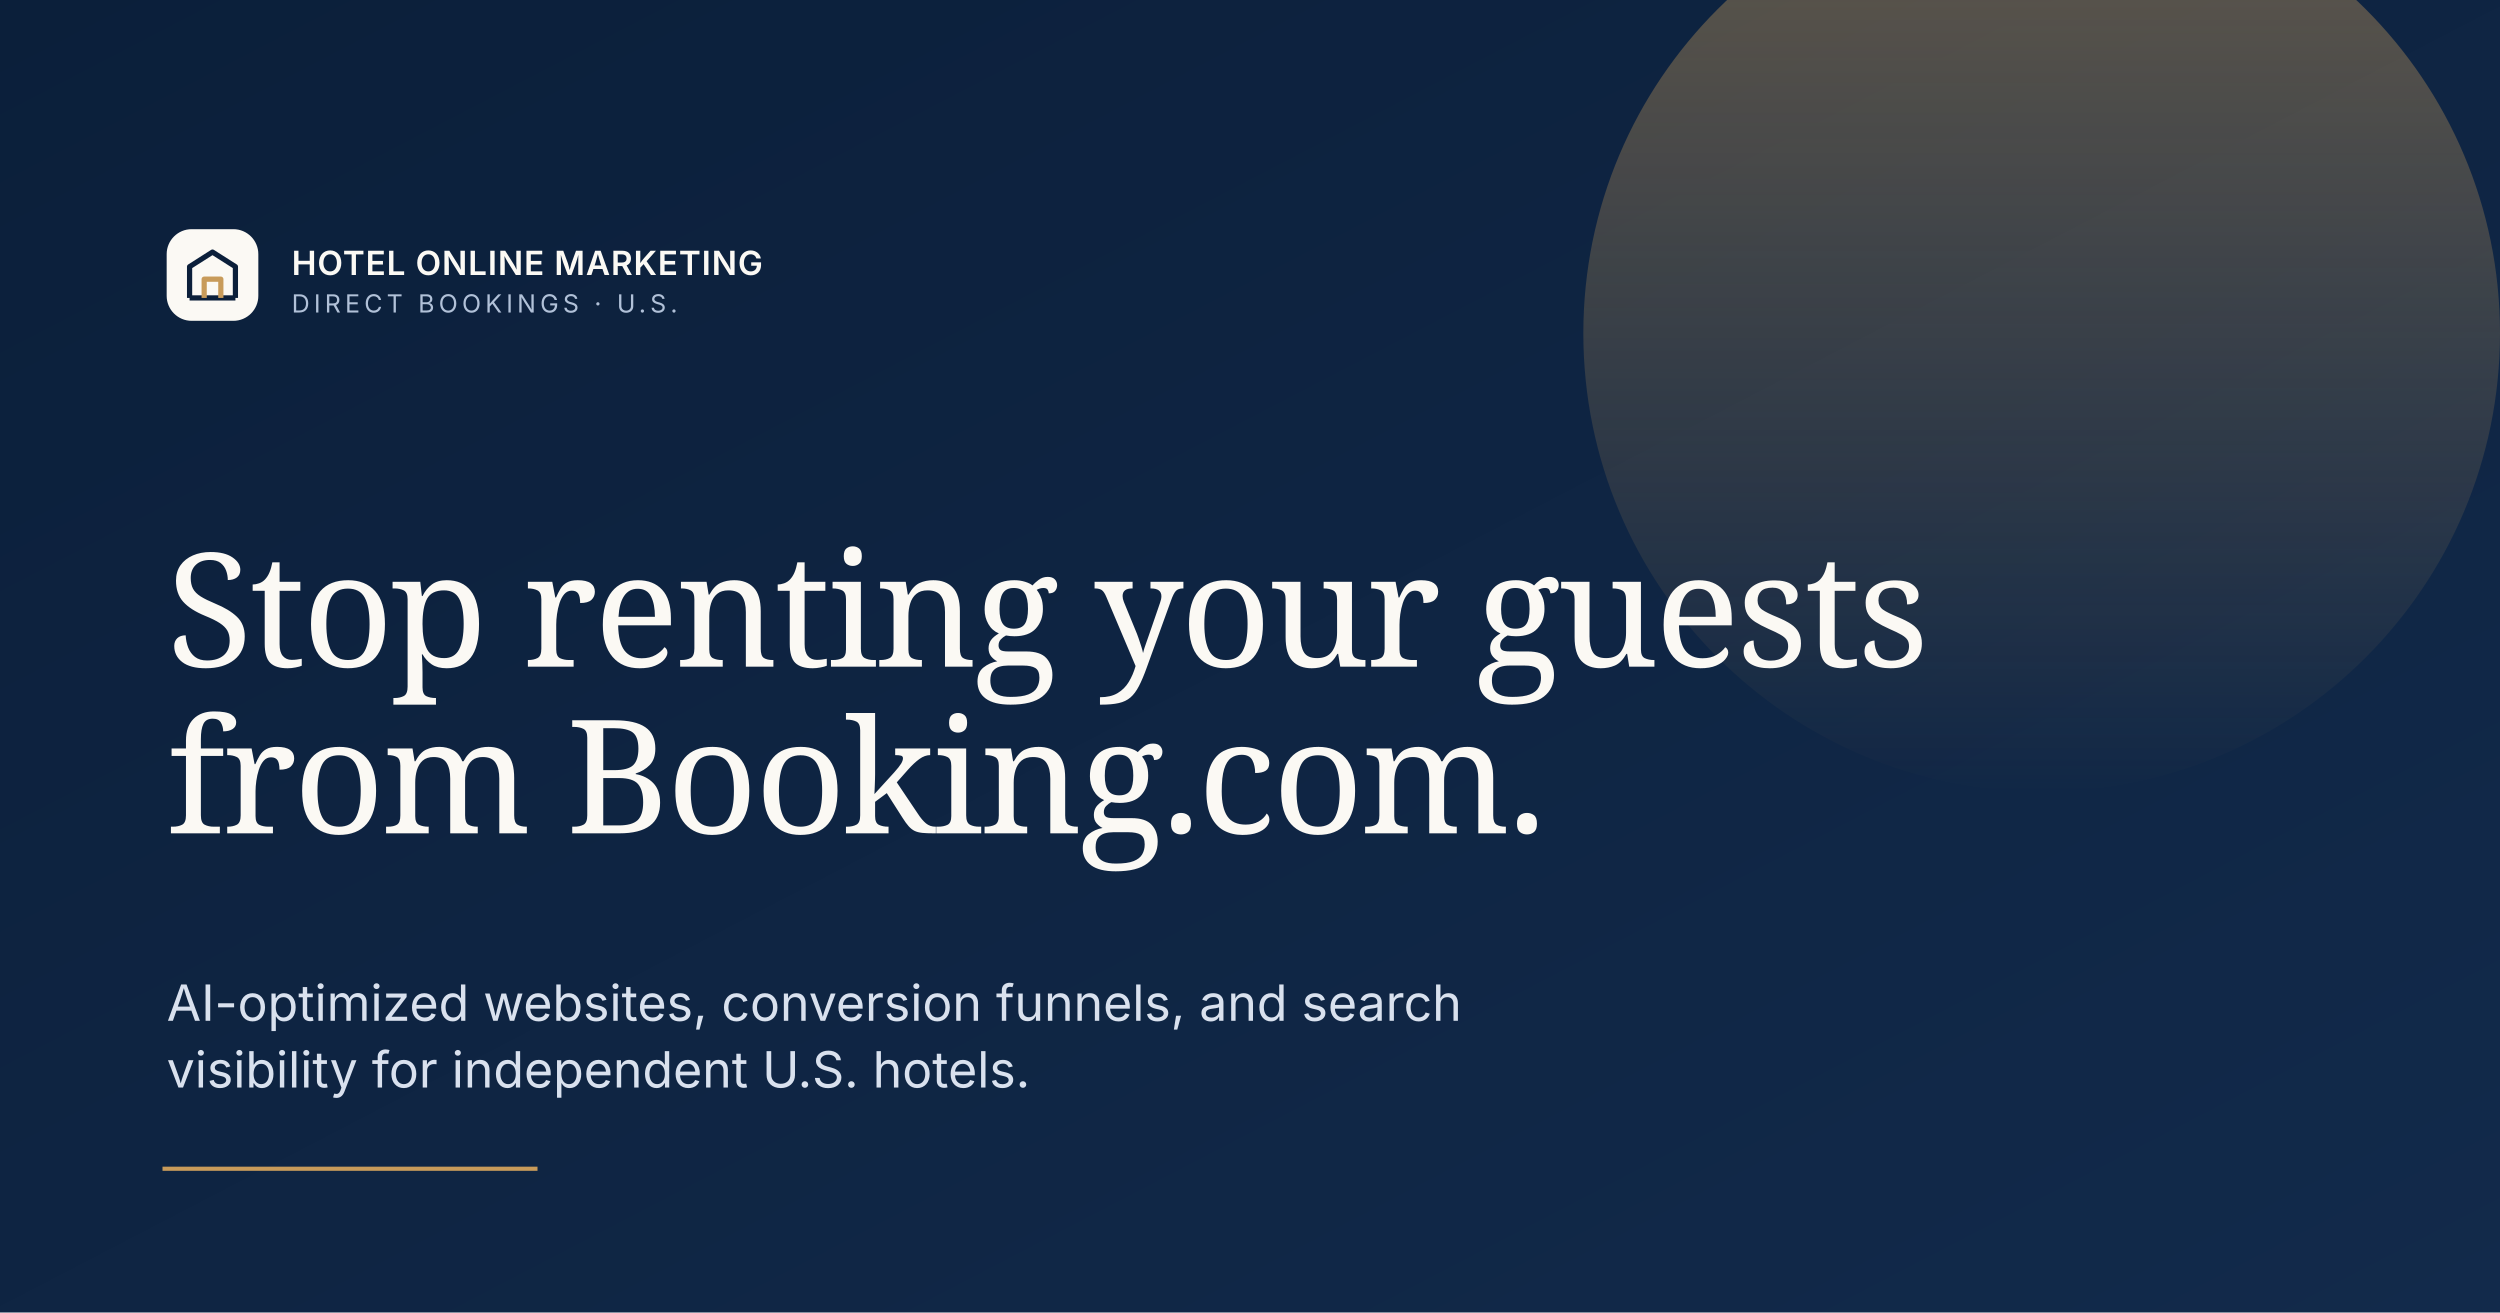
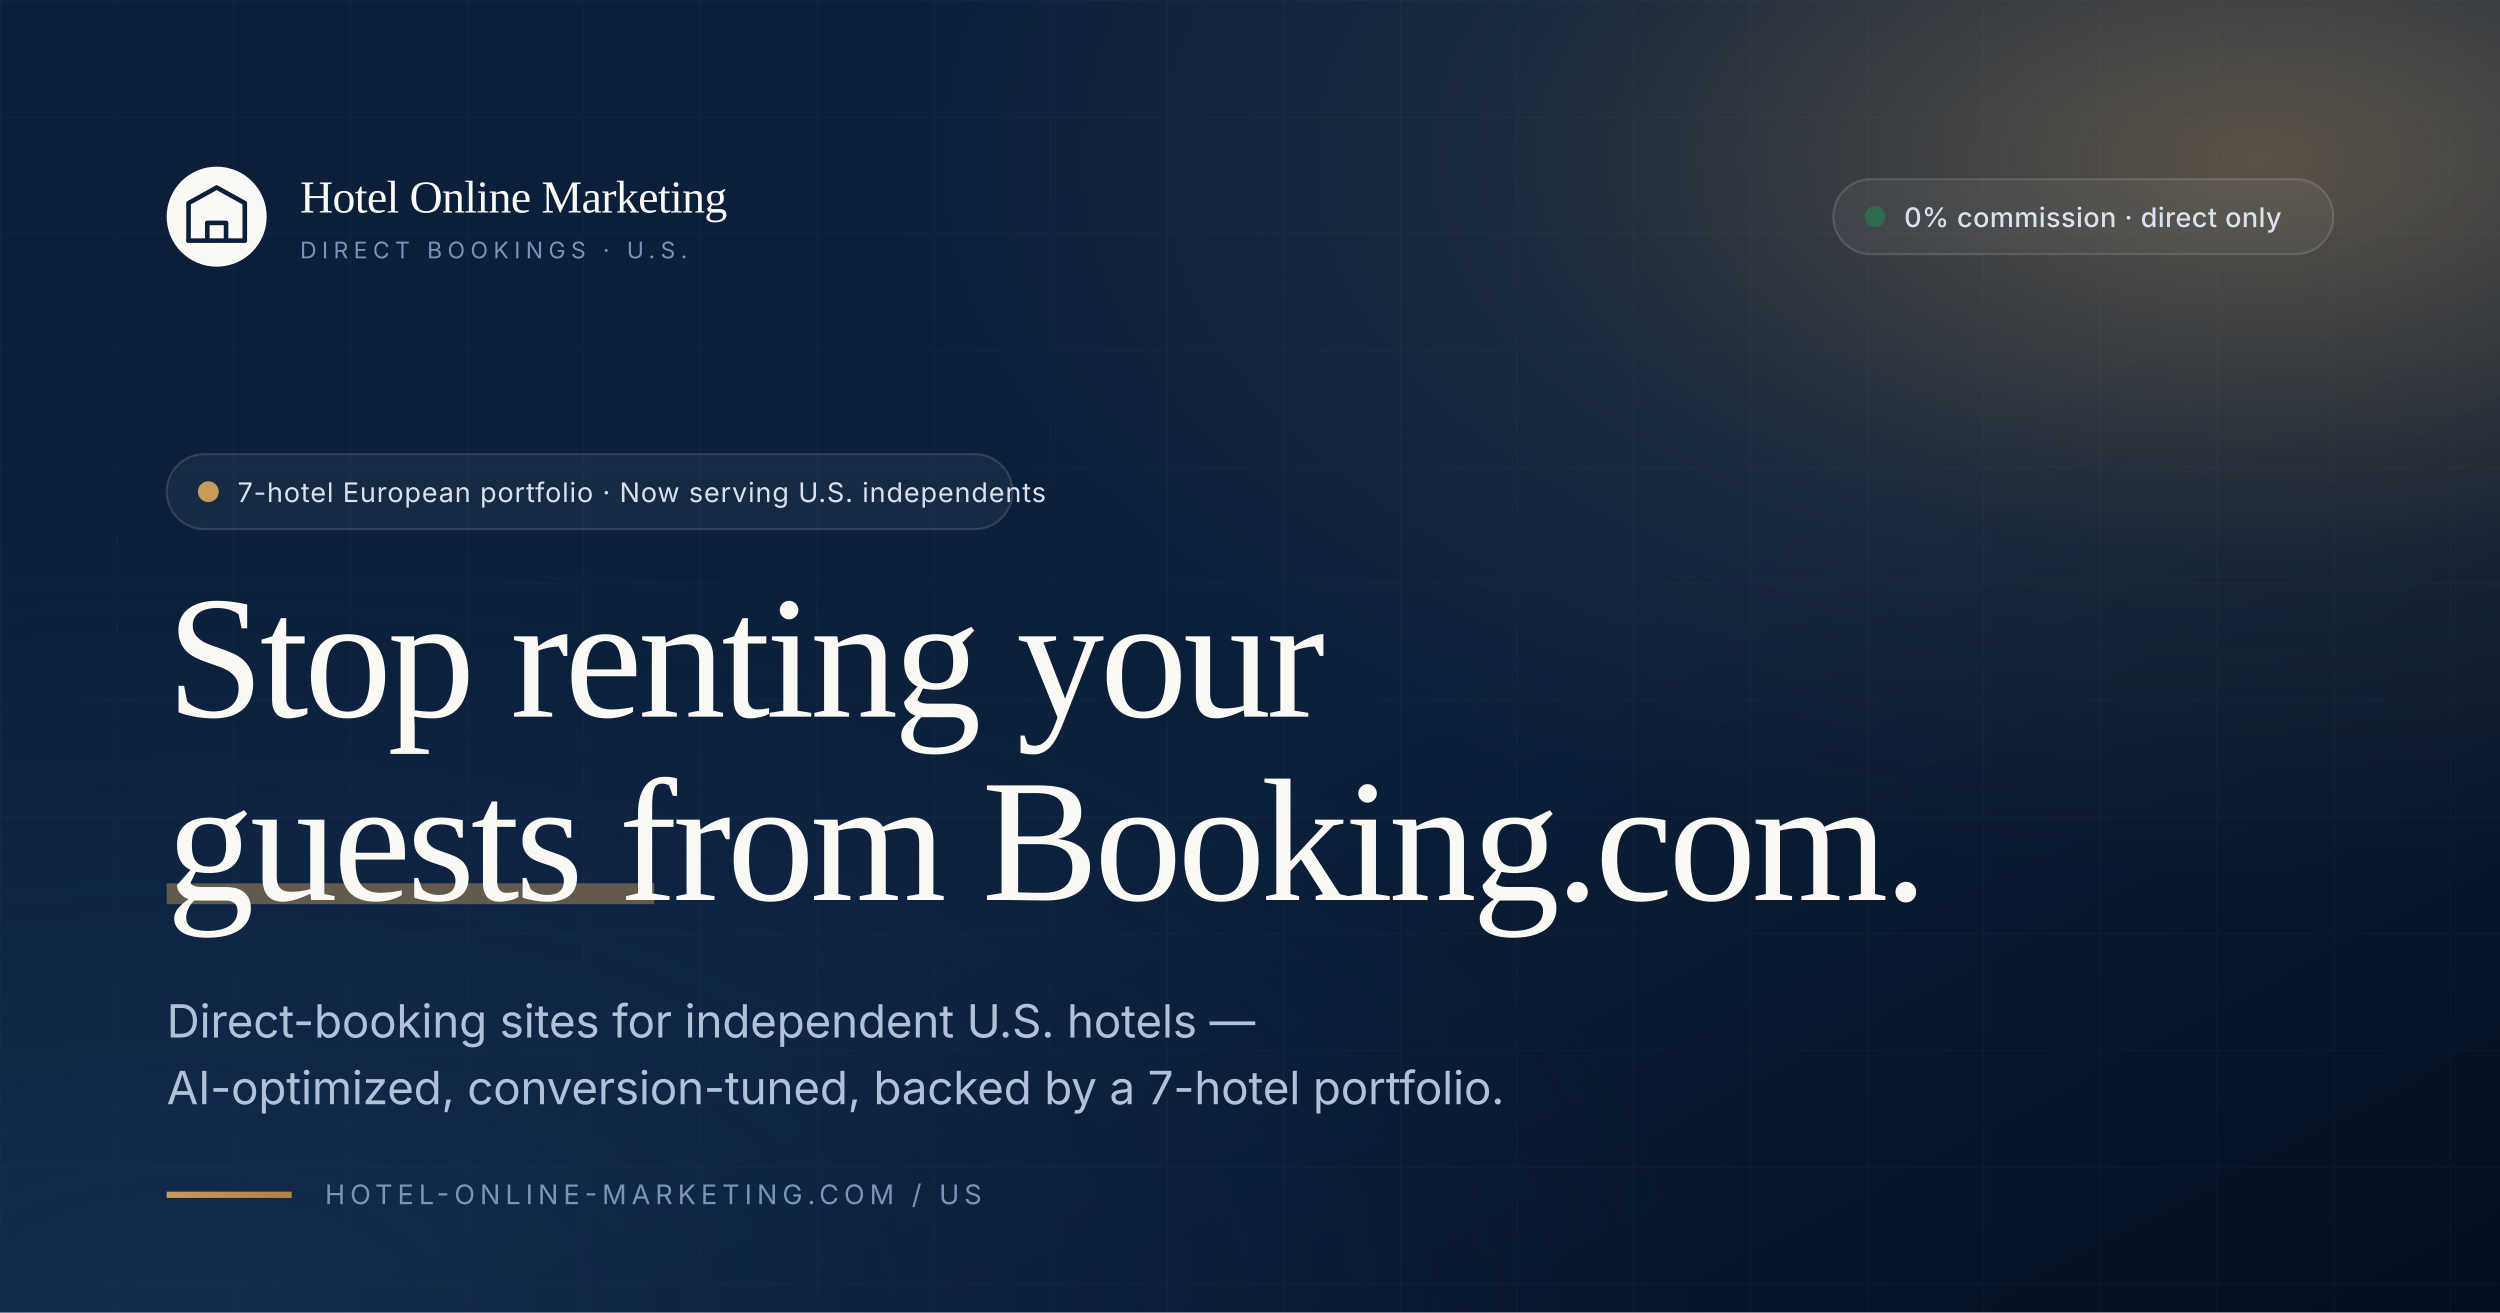
- <svg xmlns="http://www.w3.org/2000/svg" viewBox="0 0 1200 630">
+ <svg xmlns="http://www.w3.org/2000/svg" viewBox="0 0 1200 630" width="1200" height="630">
  <defs>
    <linearGradient id="bg" x1="0" y1="0" x2="1" y2="1">
      <stop offset="0%" stop-color="#0b1f3a" />
-       <stop offset="100%" stop-color="#122a4b" />
+       <stop offset="55%" stop-color="#0b1f3a" />
+       <stop offset="100%" stop-color="#060f1f" />
    </linearGradient>
-     <linearGradient id="warm" x1="0" y1="0" x2="0" y2="1">
-       <stop offset="0%" stop-color="#c89b5a" stop-opacity="0.45" />
+     <radialGradient id="brassGlow" cx="0.9" cy="0.12" r="0.55">
+       <stop offset="0%" stop-color="#c89b5a" stop-opacity="0.42" />
+       <stop offset="55%" stop-color="#c89b5a" stop-opacity="0.08" />
      <stop offset="100%" stop-color="#c89b5a" stop-opacity="0" />
+     </radialGradient>
+     <radialGradient id="inkGlow" cx="0.08" cy="1" r="0.6">
+       <stop offset="0%" stop-color="#1a3866" stop-opacity="0.45" />
+       <stop offset="100%" stop-color="#1a3866" stop-opacity="0" />
+     </radialGradient>
+     <pattern id="grid" width="56" height="56" patternUnits="userSpaceOnUse">
+       <path d="M56 0H0V56" stroke="#fbf9f4" stroke-opacity="0.045" stroke-width="0.5" fill="none" />
+     </pattern>
+     <linearGradient id="brassLine" x1="0" y1="0" x2="1" y2="0">
+       <stop offset="0%" stop-color="#c89b5a" />
+       <stop offset="100%" stop-color="#ae8344" />
    </linearGradient>
  </defs>
  <rect width="1200" height="630" fill="url(#bg)" />
-   <circle cx="980" cy="160" r="220" fill="url(#warm)" />
-   <g transform="translate(80, 110)">
-     <rect width="44" height="44" rx="12" fill="#fbf9f4" />
-     <path d="M11 33V18l11-7 11 7v15" fill="none" stroke="#0b1f3a" stroke-width="2.5" stroke-linejoin="round" />
-     <path d="M11 33h22" stroke="#0b1f3a" stroke-width="2.5" />
-     <path d="M18 33v-9h8v9" fill="none" stroke="#c89b5a" stroke-width="2.5" stroke-linejoin="round" />
-     <text x="60" y="22" font-family="Inter, sans-serif" font-size="16" font-weight="600" fill="#fbf9f4" letter-spacing="0.4">HOTEL ONLINE MARKETING</text>
-     <text x="60" y="40" font-family="Inter, sans-serif" font-size="12" fill="#b1c1d8" letter-spacing="2">DIRECT BOOKINGS · U.S.</text>
+   <rect width="1200" height="630" fill="url(#grid)" />
+   <rect width="1200" height="630" fill="url(#brassGlow)" />
+   <rect width="1200" height="630" fill="url(#inkGlow)" />
+   <g transform="translate(80, 80)">
+     <circle cx="24" cy="24" r="24" fill="#fbf9f4" />
+     <g transform="translate(7.5, 7.5)" stroke="#0b1f3a" stroke-width="2.2" stroke-linejoin="round" stroke-linecap="round" fill="none">
+       <path d="M3 28V10L16.5 2.5L30 10V28" />
+       <path d="M3 28H30" />
+       <path d="M12 28V19.5H21V28" />
+     </g>
+     <text x="64" y="22" font-family="Fraunces, 'Times New Roman', serif" font-size="22" font-weight="500" fill="#fbf9f4" letter-spacing="-0.3">Hotel Online Marketing</text>
+     <text x="64" y="44" font-family="Inter, 'Helvetica Neue', sans-serif" font-size="11" fill="#7a93b8" letter-spacing="2.6">DIRECT BOOKINGS · U.S.</text>
  </g>
-   <text x="80" y="320" font-family="Fraunces, serif" font-size="76" font-weight="500" fill="#fbf9f4" letter-spacing="-1.5">Stop renting your guests</text>
-   <text x="80" y="400" font-family="Fraunces, serif" font-size="76" font-weight="500" fill="#fbf9f4" letter-spacing="-1.5">from Booking.com.</text>
-   <text x="80" y="490" font-family="Inter, sans-serif" font-size="24" fill="#d9e1ee">AI-optimized websites, conversion funnels, and search</text>
-   <text x="80" y="522" font-family="Inter, sans-serif" font-size="24" fill="#d9e1ee">visibility for independent U.S. hotels.</text>
-   <rect x="78" y="560" width="180" height="2" fill="#c89b5a" />
+   <g transform="translate(880, 86)">
+     <rect width="240" height="36" rx="18" fill="#fbf9f4" fill-opacity="0.05" stroke="#fbf9f4" stroke-opacity="0.14" />
+     <circle cx="20" cy="18" r="5" fill="#2f6b4f" />
+     <text x="34" y="23" font-family="Inter, 'Helvetica Neue', sans-serif" font-size="13" font-weight="500" fill="#d9e1ee" letter-spacing="0.2">0% commission · direct only</text>
+   </g>
+   <g transform="translate(80, 218)">
+     <rect width="406" height="36" rx="18" fill="#fbf9f4" fill-opacity="0.05" stroke="#fbf9f4" stroke-opacity="0.14" />
+     <circle cx="20" cy="18" r="5" fill="#c89b5a" />
+     <text x="34" y="23" font-family="Inter, 'Helvetica Neue', sans-serif" font-size="13" fill="#d9e1ee" letter-spacing="0.4">7-hotel European portfolio · Now serving U.S. independents</text>
+   </g>
+   <rect x="80" y="424" width="234" height="10" fill="#c89b5a" fill-opacity="0.45" />
+   <text x="80" y="344" font-family="Fraunces, 'Times New Roman', serif" font-size="84" font-weight="500" fill="#fbf9f4" letter-spacing="-2">Stop renting your</text>
+   <text x="80" y="432" font-family="Fraunces, 'Times New Roman', serif" font-size="84" font-weight="500" fill="#fbf9f4" letter-spacing="-2">guests from Booking.com.</text>
+   <text x="80" y="498" font-family="Inter, 'Helvetica Neue', sans-serif" font-size="22" fill="#b1c1d8" letter-spacing="-0.1">Direct-booking sites for independent U.S. hotels —</text>
+   <text x="80" y="530" font-family="Inter, 'Helvetica Neue', sans-serif" font-size="22" fill="#b1c1d8" letter-spacing="-0.1">AI-optimized, conversion-tuned, backed by a 7-hotel portfolio.</text>
+   <rect x="80" y="572" width="60" height="3" fill="url(#brassLine)" />
+   <text x="156" y="578" font-family="Inter, 'Helvetica Neue', sans-serif" font-size="13" fill="#7a93b8" letter-spacing="2.4">HOTEL-ONLINE-MARKETING.COM / US</text>
</svg>
